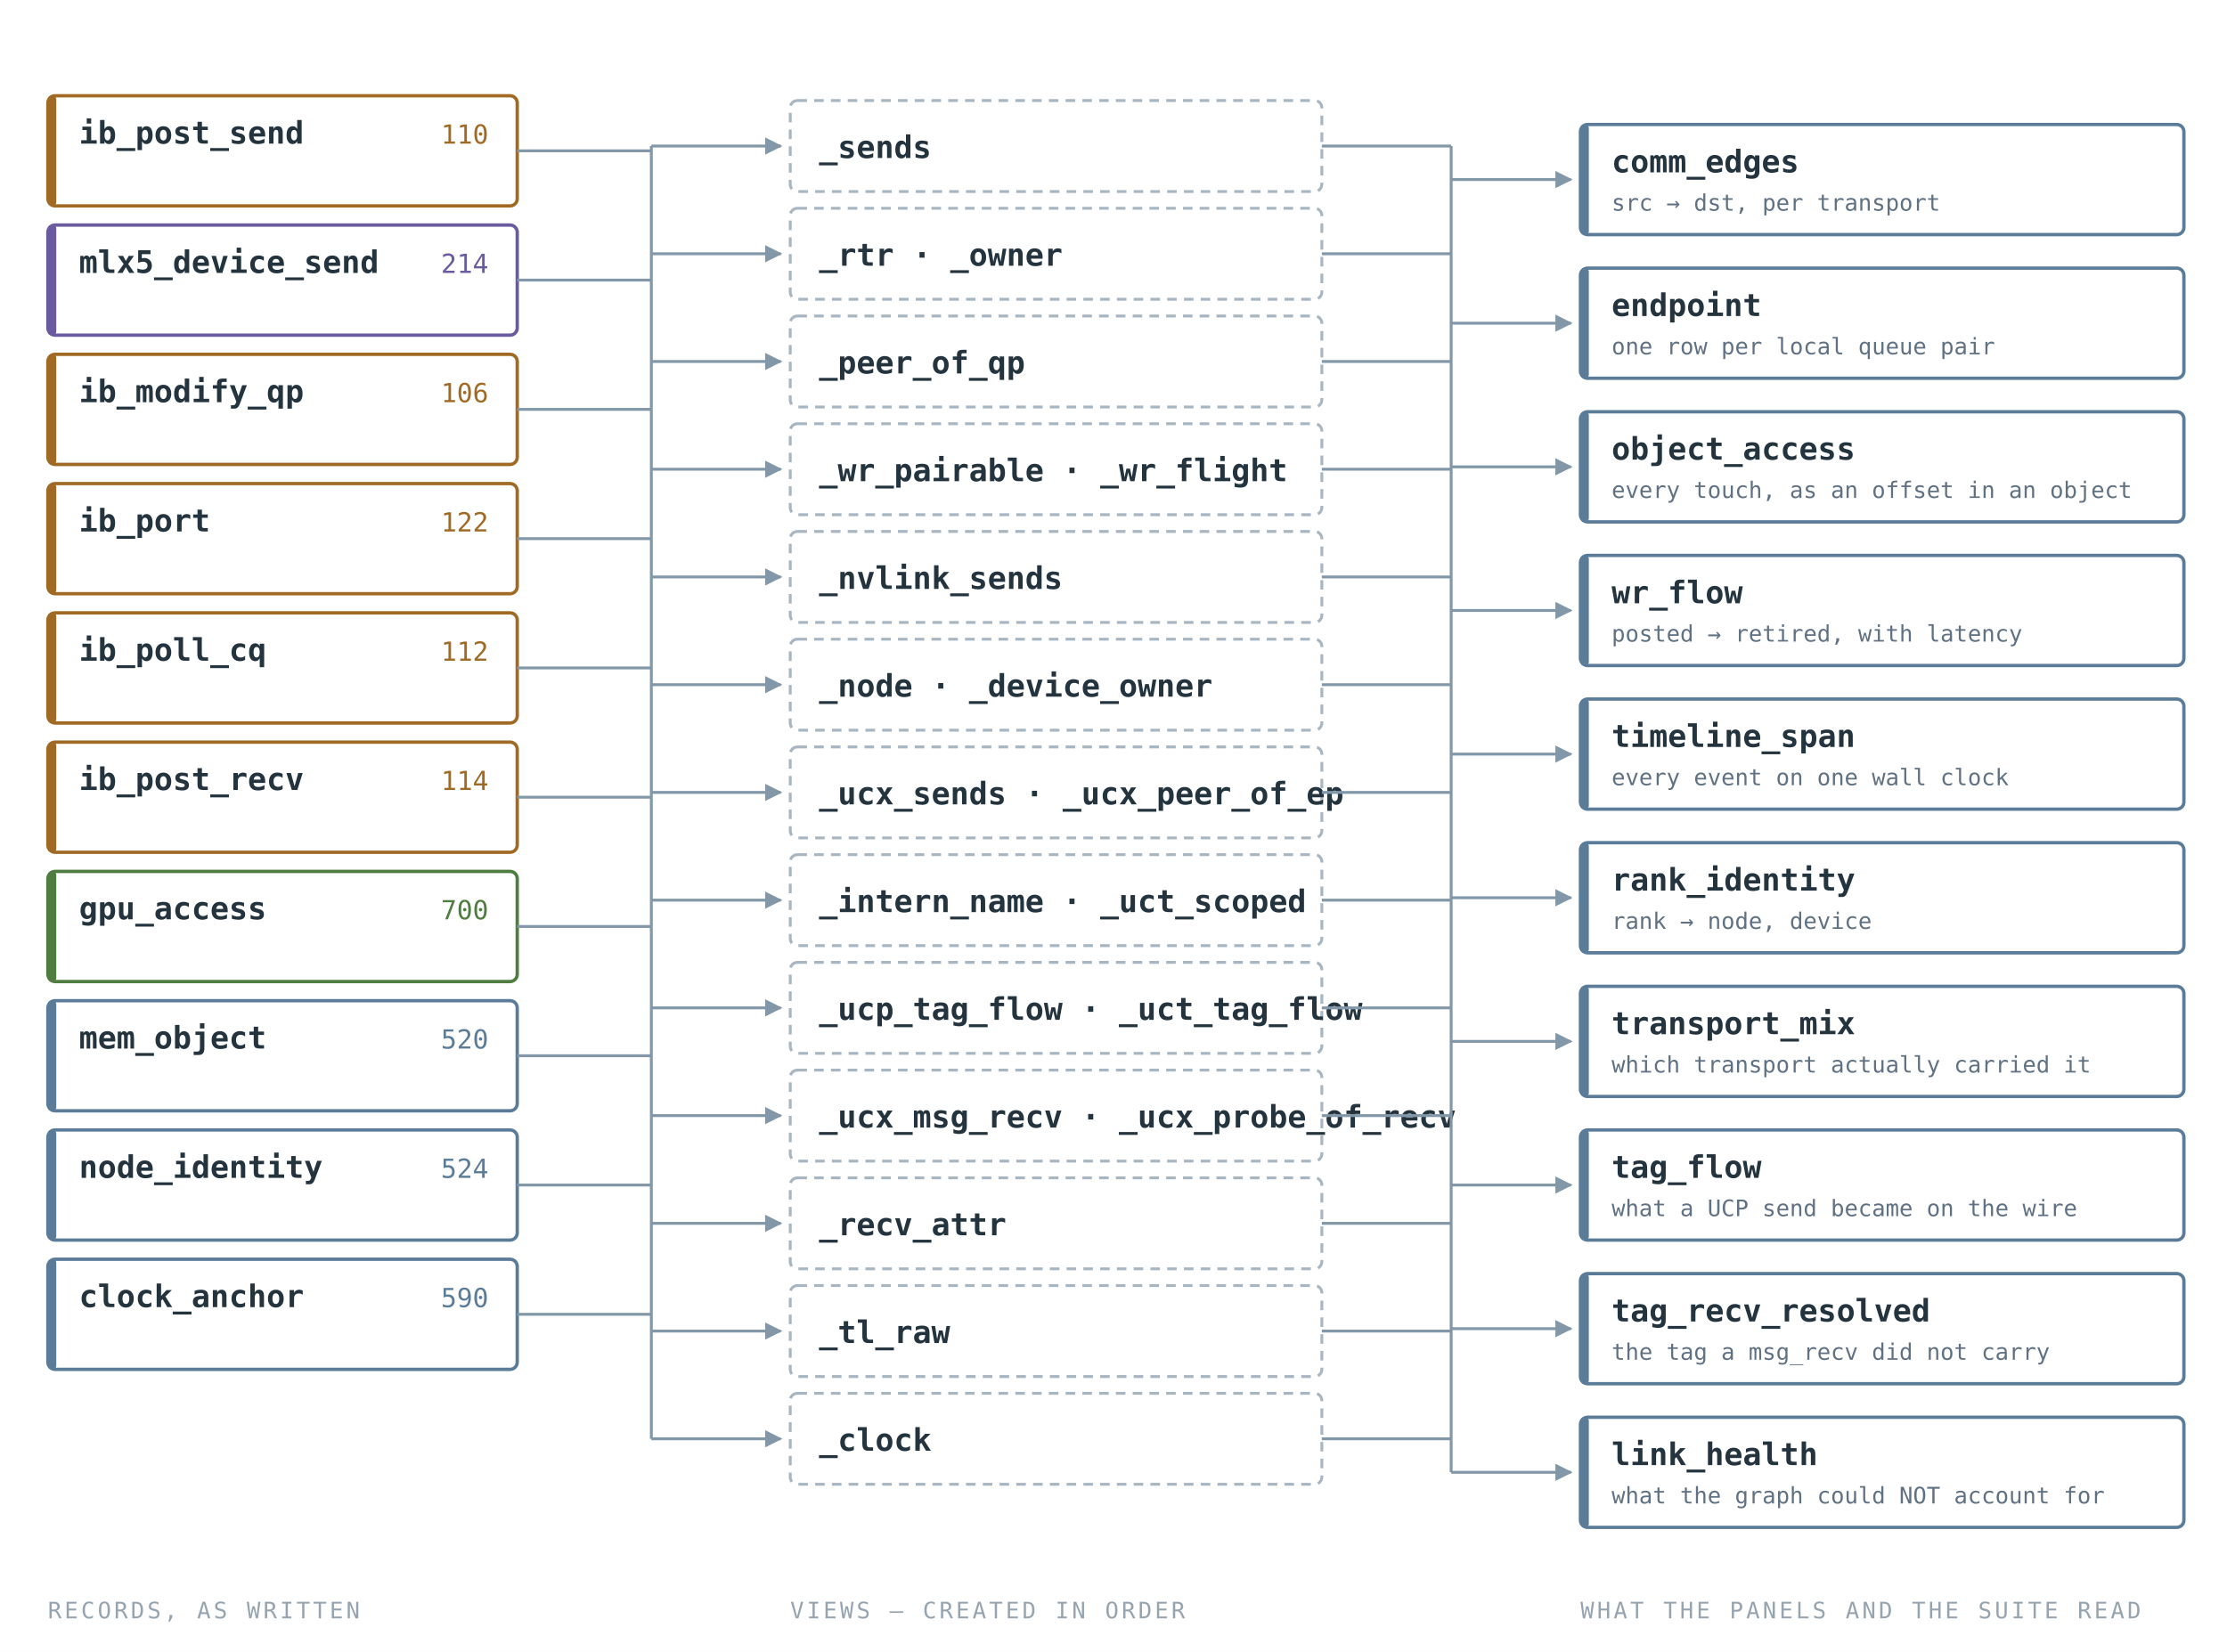
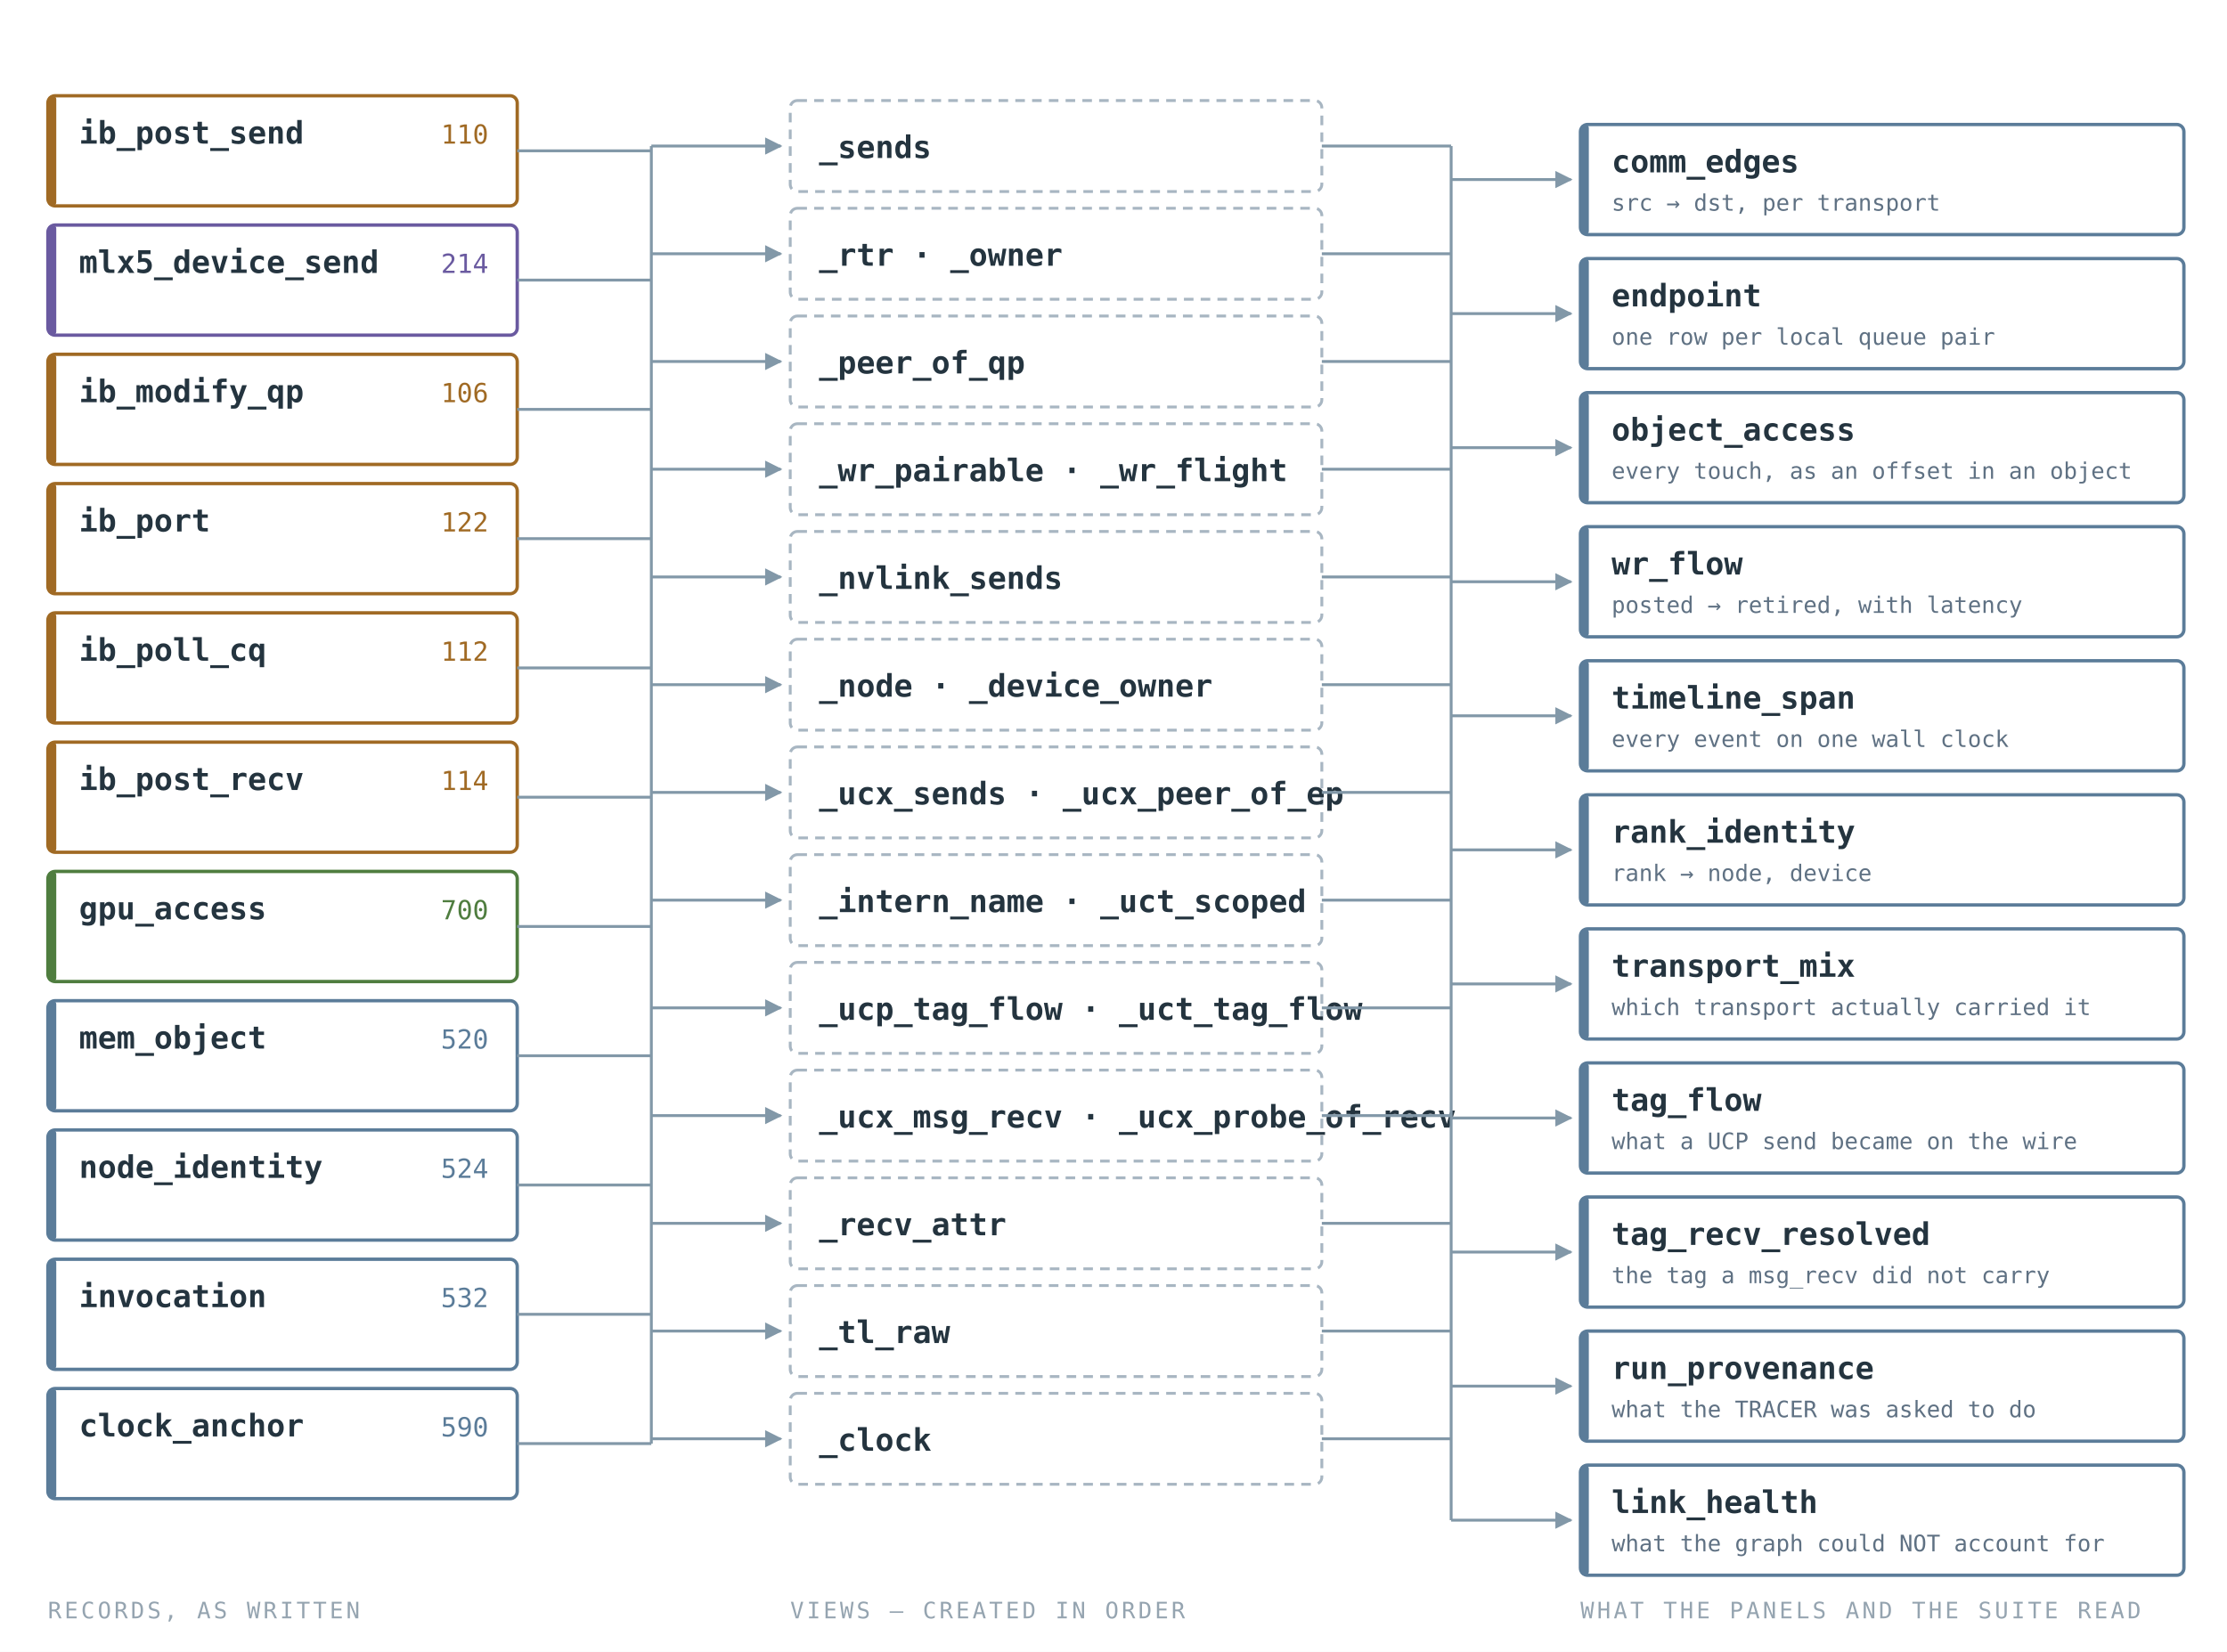
<svg xmlns="http://www.w3.org/2000/svg" viewBox="0 0 930 690" width="1581" height="1173" font-family="Inter, Helvetica Neue, Arial, sans-serif">
  <rect width="930.0" height="690.0" fill="#ffffff" />
  <defs>
    <marker id="ar" viewBox="0 0 10 10" refX="9" refY="5" markerWidth="6" markerHeight="6" orient="auto-start-reverse">
      <path d="M0 0 L10 5 L0 10 z" fill="#8298a8" />
    </marker>
  </defs>
  <g>
    <rect x="20" y="40" width="196" height="46" rx="3" fill="#ffffff" stroke="#a06a24" stroke-width="1.4" />
    <rect x="20" y="40" width="3.5" height="46" rx="1.5" fill="#a06a24" />
    <text x="33" y="60" font-family="ui-monospace, SFMono-Regular, Menlo, monospace" font-size="13" font-weight="600" fill="#24343f">ib_post_send</text>
    <text x="33" y="76" font-family="ui-monospace, SFMono-Regular, Menlo, monospace" font-size="9.5" fill="#5f7183" />
    <text x="204" y="60" fill="#a06a24" font-family="ui-monospace, SFMono-Regular, Menlo, monospace" font-size="11" font-weight="500" text-anchor="end">110</text>
    <text x="204" y="76" font-family="ui-monospace, SFMono-Regular, Menlo, monospace" font-size="8.5" letter-spacing="0.8" fill="#95a4b0" text-anchor="end" />
  </g>
  <g>
    <rect x="20" y="94" width="196" height="46" rx="3" fill="#ffffff" stroke="#6a5aa0" stroke-width="1.4" />
    <rect x="20" y="94" width="3.5" height="46" rx="1.5" fill="#6a5aa0" />
    <text x="33" y="114" font-family="ui-monospace, SFMono-Regular, Menlo, monospace" font-size="13" font-weight="600" fill="#24343f">mlx5_device_send</text>
    <text x="33" y="130" font-family="ui-monospace, SFMono-Regular, Menlo, monospace" font-size="9.5" fill="#5f7183" />
    <text x="204" y="114" fill="#6a5aa0" font-family="ui-monospace, SFMono-Regular, Menlo, monospace" font-size="11" font-weight="500" text-anchor="end">214</text>
    <text x="204" y="130" font-family="ui-monospace, SFMono-Regular, Menlo, monospace" font-size="8.5" letter-spacing="0.8" fill="#95a4b0" text-anchor="end" />
  </g>
  <g>
    <rect x="20" y="148" width="196" height="46" rx="3" fill="#ffffff" stroke="#a06a24" stroke-width="1.4" />
    <rect x="20" y="148" width="3.5" height="46" rx="1.5" fill="#a06a24" />
    <text x="33" y="168" font-family="ui-monospace, SFMono-Regular, Menlo, monospace" font-size="13" font-weight="600" fill="#24343f">ib_modify_qp</text>
    <text x="33" y="184" font-family="ui-monospace, SFMono-Regular, Menlo, monospace" font-size="9.5" fill="#5f7183" />
    <text x="204" y="168" fill="#a06a24" font-family="ui-monospace, SFMono-Regular, Menlo, monospace" font-size="11" font-weight="500" text-anchor="end">106</text>
    <text x="204" y="184" font-family="ui-monospace, SFMono-Regular, Menlo, monospace" font-size="8.5" letter-spacing="0.8" fill="#95a4b0" text-anchor="end" />
  </g>
  <g>
    <rect x="20" y="202" width="196" height="46" rx="3" fill="#ffffff" stroke="#a06a24" stroke-width="1.4" />
    <rect x="20" y="202" width="3.5" height="46" rx="1.5" fill="#a06a24" />
    <text x="33" y="222" font-family="ui-monospace, SFMono-Regular, Menlo, monospace" font-size="13" font-weight="600" fill="#24343f">ib_port</text>
    <text x="33" y="238" font-family="ui-monospace, SFMono-Regular, Menlo, monospace" font-size="9.5" fill="#5f7183" />
    <text x="204" y="222" fill="#a06a24" font-family="ui-monospace, SFMono-Regular, Menlo, monospace" font-size="11" font-weight="500" text-anchor="end">122</text>
    <text x="204" y="238" font-family="ui-monospace, SFMono-Regular, Menlo, monospace" font-size="8.5" letter-spacing="0.8" fill="#95a4b0" text-anchor="end" />
  </g>
  <g>
    <rect x="20" y="256" width="196" height="46" rx="3" fill="#ffffff" stroke="#a06a24" stroke-width="1.4" />
    <rect x="20" y="256" width="3.5" height="46" rx="1.5" fill="#a06a24" />
    <text x="33" y="276" font-family="ui-monospace, SFMono-Regular, Menlo, monospace" font-size="13" font-weight="600" fill="#24343f">ib_poll_cq</text>
    <text x="33" y="292" font-family="ui-monospace, SFMono-Regular, Menlo, monospace" font-size="9.5" fill="#5f7183" />
    <text x="204" y="276" fill="#a06a24" font-family="ui-monospace, SFMono-Regular, Menlo, monospace" font-size="11" font-weight="500" text-anchor="end">112</text>
    <text x="204" y="292" font-family="ui-monospace, SFMono-Regular, Menlo, monospace" font-size="8.5" letter-spacing="0.8" fill="#95a4b0" text-anchor="end" />
  </g>
  <g>
    <rect x="20" y="310" width="196" height="46" rx="3" fill="#ffffff" stroke="#a06a24" stroke-width="1.4" />
    <rect x="20" y="310" width="3.5" height="46" rx="1.5" fill="#a06a24" />
    <text x="33" y="330" font-family="ui-monospace, SFMono-Regular, Menlo, monospace" font-size="13" font-weight="600" fill="#24343f">ib_post_recv</text>
    <text x="33" y="346" font-family="ui-monospace, SFMono-Regular, Menlo, monospace" font-size="9.5" fill="#5f7183" />
    <text x="204" y="330" fill="#a06a24" font-family="ui-monospace, SFMono-Regular, Menlo, monospace" font-size="11" font-weight="500" text-anchor="end">114</text>
    <text x="204" y="346" font-family="ui-monospace, SFMono-Regular, Menlo, monospace" font-size="8.5" letter-spacing="0.8" fill="#95a4b0" text-anchor="end" />
  </g>
  <g>
    <rect x="20" y="364" width="196" height="46" rx="3" fill="#ffffff" stroke="#4f7d3f" stroke-width="1.4" />
    <rect x="20" y="364" width="3.5" height="46" rx="1.5" fill="#4f7d3f" />
    <text x="33" y="384" font-family="ui-monospace, SFMono-Regular, Menlo, monospace" font-size="13" font-weight="600" fill="#24343f">gpu_access</text>
    <text x="33" y="400" font-family="ui-monospace, SFMono-Regular, Menlo, monospace" font-size="9.5" fill="#5f7183" />
    <text x="204" y="384" fill="#4f7d3f" font-family="ui-monospace, SFMono-Regular, Menlo, monospace" font-size="11" font-weight="500" text-anchor="end">700</text>
    <text x="204" y="400" font-family="ui-monospace, SFMono-Regular, Menlo, monospace" font-size="8.5" letter-spacing="0.8" fill="#95a4b0" text-anchor="end" />
  </g>
  <g>
    <rect x="20" y="418" width="196" height="46" rx="3" fill="#ffffff" stroke="#5b7c99" stroke-width="1.4" />
    <rect x="20" y="418" width="3.5" height="46" rx="1.5" fill="#5b7c99" />
    <text x="33" y="438" font-family="ui-monospace, SFMono-Regular, Menlo, monospace" font-size="13" font-weight="600" fill="#24343f">mem_object</text>
    <text x="33" y="454" font-family="ui-monospace, SFMono-Regular, Menlo, monospace" font-size="9.5" fill="#5f7183" />
    <text x="204" y="438" fill="#5b7c99" font-family="ui-monospace, SFMono-Regular, Menlo, monospace" font-size="11" font-weight="500" text-anchor="end">520</text>
    <text x="204" y="454" font-family="ui-monospace, SFMono-Regular, Menlo, monospace" font-size="8.5" letter-spacing="0.8" fill="#95a4b0" text-anchor="end" />
  </g>
  <g>
    <rect x="20" y="472" width="196" height="46" rx="3" fill="#ffffff" stroke="#5b7c99" stroke-width="1.4" />
    <rect x="20" y="472" width="3.5" height="46" rx="1.5" fill="#5b7c99" />
    <text x="33" y="492" font-family="ui-monospace, SFMono-Regular, Menlo, monospace" font-size="13" font-weight="600" fill="#24343f">node_identity</text>
    <text x="33" y="508" font-family="ui-monospace, SFMono-Regular, Menlo, monospace" font-size="9.5" fill="#5f7183" />
    <text x="204" y="492" fill="#5b7c99" font-family="ui-monospace, SFMono-Regular, Menlo, monospace" font-size="11" font-weight="500" text-anchor="end">524</text>
    <text x="204" y="508" font-family="ui-monospace, SFMono-Regular, Menlo, monospace" font-size="8.5" letter-spacing="0.8" fill="#95a4b0" text-anchor="end" />
  </g>
  <g>
    <rect x="20" y="526" width="196" height="46" rx="3" fill="#ffffff" stroke="#5b7c99" stroke-width="1.4" />
    <rect x="20" y="526" width="3.5" height="46" rx="1.5" fill="#5b7c99" />
-     <text x="33" y="546" font-family="ui-monospace, SFMono-Regular, Menlo, monospace" font-size="13" font-weight="600" fill="#24343f">clock_anchor</text>
+     <text x="33" y="546" font-family="ui-monospace, SFMono-Regular, Menlo, monospace" font-size="13" font-weight="600" fill="#24343f">invocation</text>
    <text x="33" y="562" font-family="ui-monospace, SFMono-Regular, Menlo, monospace" font-size="9.5" fill="#5f7183" />
-     <text x="204" y="546" fill="#5b7c99" font-family="ui-monospace, SFMono-Regular, Menlo, monospace" font-size="11" font-weight="500" text-anchor="end">590</text>
+     <text x="204" y="546" fill="#5b7c99" font-family="ui-monospace, SFMono-Regular, Menlo, monospace" font-size="11" font-weight="500" text-anchor="end">532</text>
    <text x="204" y="562" font-family="ui-monospace, SFMono-Regular, Menlo, monospace" font-size="8.5" letter-spacing="0.8" fill="#95a4b0" text-anchor="end" />
+   </g>
+   <g>
+     <rect x="20" y="580" width="196" height="46" rx="3" fill="#ffffff" stroke="#5b7c99" stroke-width="1.4" />
+     <rect x="20" y="580" width="3.5" height="46" rx="1.5" fill="#5b7c99" />
+     <text x="33" y="600" font-family="ui-monospace, SFMono-Regular, Menlo, monospace" font-size="13" font-weight="600" fill="#24343f">clock_anchor</text>
+     <text x="33" y="616" font-family="ui-monospace, SFMono-Regular, Menlo, monospace" font-size="9.5" fill="#5f7183" />
+     <text x="204" y="600" fill="#5b7c99" font-family="ui-monospace, SFMono-Regular, Menlo, monospace" font-size="11" font-weight="500" text-anchor="end">590</text>
+     <text x="204" y="616" font-family="ui-monospace, SFMono-Regular, Menlo, monospace" font-size="8.5" letter-spacing="0.8" fill="#95a4b0" text-anchor="end" />
  </g>
  <rect x="330" y="42" width="222" height="38" rx="3" fill="#ffffff" stroke="#a8b6c2" stroke-width="1.2" stroke-dasharray="4 3" />
  <text x="342" y="66" font-family="ui-monospace, SFMono-Regular, Menlo, monospace" font-size="13" font-weight="600" fill="#24343f">_sends</text>
  <rect x="330" y="87" width="222" height="38" rx="3" fill="#ffffff" stroke="#a8b6c2" stroke-width="1.2" stroke-dasharray="4 3" />
  <text x="342" y="111" font-family="ui-monospace, SFMono-Regular, Menlo, monospace" font-size="13" font-weight="600" fill="#24343f">_rtr  ·  _owner</text>
  <rect x="330" y="132" width="222" height="38" rx="3" fill="#ffffff" stroke="#a8b6c2" stroke-width="1.2" stroke-dasharray="4 3" />
  <text x="342" y="156" font-family="ui-monospace, SFMono-Regular, Menlo, monospace" font-size="13" font-weight="600" fill="#24343f">_peer_of_qp</text>
  <rect x="330" y="177" width="222" height="38" rx="3" fill="#ffffff" stroke="#a8b6c2" stroke-width="1.2" stroke-dasharray="4 3" />
  <text x="342" y="201" font-family="ui-monospace, SFMono-Regular, Menlo, monospace" font-size="13" font-weight="600" fill="#24343f">_wr_pairable  ·  _wr_flight</text>
  <rect x="330" y="222" width="222" height="38" rx="3" fill="#ffffff" stroke="#a8b6c2" stroke-width="1.2" stroke-dasharray="4 3" />
  <text x="342" y="246" font-family="ui-monospace, SFMono-Regular, Menlo, monospace" font-size="13" font-weight="600" fill="#24343f">_nvlink_sends</text>
  <rect x="330" y="267" width="222" height="38" rx="3" fill="#ffffff" stroke="#a8b6c2" stroke-width="1.2" stroke-dasharray="4 3" />
  <text x="342" y="291" font-family="ui-monospace, SFMono-Regular, Menlo, monospace" font-size="13" font-weight="600" fill="#24343f">_node  ·  _device_owner</text>
  <rect x="330" y="312" width="222" height="38" rx="3" fill="#ffffff" stroke="#a8b6c2" stroke-width="1.2" stroke-dasharray="4 3" />
  <text x="342" y="336" font-family="ui-monospace, SFMono-Regular, Menlo, monospace" font-size="13" font-weight="600" fill="#24343f">_ucx_sends  ·  _ucx_peer_of_ep</text>
  <rect x="330" y="357" width="222" height="38" rx="3" fill="#ffffff" stroke="#a8b6c2" stroke-width="1.2" stroke-dasharray="4 3" />
  <text x="342" y="381" font-family="ui-monospace, SFMono-Regular, Menlo, monospace" font-size="13" font-weight="600" fill="#24343f">_intern_name  ·  _uct_scoped</text>
  <rect x="330" y="402" width="222" height="38" rx="3" fill="#ffffff" stroke="#a8b6c2" stroke-width="1.2" stroke-dasharray="4 3" />
  <text x="342" y="426" font-family="ui-monospace, SFMono-Regular, Menlo, monospace" font-size="13" font-weight="600" fill="#24343f">_ucp_tag_flow  ·  _uct_tag_flow</text>
  <rect x="330" y="447" width="222" height="38" rx="3" fill="#ffffff" stroke="#a8b6c2" stroke-width="1.2" stroke-dasharray="4 3" />
  <text x="342" y="471" font-family="ui-monospace, SFMono-Regular, Menlo, monospace" font-size="13" font-weight="600" fill="#24343f">_ucx_msg_recv  ·  _ucx_probe_of_recv</text>
  <rect x="330" y="492" width="222" height="38" rx="3" fill="#ffffff" stroke="#a8b6c2" stroke-width="1.2" stroke-dasharray="4 3" />
  <text x="342" y="516" font-family="ui-monospace, SFMono-Regular, Menlo, monospace" font-size="13" font-weight="600" fill="#24343f">_recv_attr</text>
  <rect x="330" y="537" width="222" height="38" rx="3" fill="#ffffff" stroke="#a8b6c2" stroke-width="1.2" stroke-dasharray="4 3" />
  <text x="342" y="561" font-family="ui-monospace, SFMono-Regular, Menlo, monospace" font-size="13" font-weight="600" fill="#24343f">_tl_raw</text>
  <rect x="330" y="582" width="222" height="38" rx="3" fill="#ffffff" stroke="#a8b6c2" stroke-width="1.2" stroke-dasharray="4 3" />
  <text x="342" y="606" font-family="ui-monospace, SFMono-Regular, Menlo, monospace" font-size="13" font-weight="600" fill="#24343f">_clock</text>
  <rect x="660" y="52" width="252" height="46" rx="3" fill="#ffffff" stroke="#5b7c99" stroke-width="1.4" />
  <rect x="660" y="52" width="3.5" height="46" rx="1.5" fill="#5b7c99" />
  <text x="673" y="72" font-family="ui-monospace, SFMono-Regular, Menlo, monospace" font-size="13" font-weight="600" fill="#24343f">comm_edges</text>
  <text x="673" y="88" font-family="ui-monospace, SFMono-Regular, Menlo, monospace" font-size="9.5" fill="#5f7183">src → dst, per transport</text>
-   <rect x="660" y="112" width="252" height="46" rx="3" fill="#ffffff" stroke="#5b7c99" stroke-width="1.4" />
-   <rect x="660" y="112" width="3.5" height="46" rx="1.5" fill="#5b7c99" />
-   <text x="673" y="132" font-family="ui-monospace, SFMono-Regular, Menlo, monospace" font-size="13" font-weight="600" fill="#24343f">endpoint</text>
-   <text x="673" y="148" font-family="ui-monospace, SFMono-Regular, Menlo, monospace" font-size="9.5" fill="#5f7183">one row per local queue pair</text>
-   <rect x="660" y="172" width="252" height="46" rx="3" fill="#ffffff" stroke="#5b7c99" stroke-width="1.4" />
-   <rect x="660" y="172" width="3.5" height="46" rx="1.5" fill="#5b7c99" />
-   <text x="673" y="192" font-family="ui-monospace, SFMono-Regular, Menlo, monospace" font-size="13" font-weight="600" fill="#24343f">object_access</text>
-   <text x="673" y="208" font-family="ui-monospace, SFMono-Regular, Menlo, monospace" font-size="9.5" fill="#5f7183">every touch, as an offset in an object</text>
-   <rect x="660" y="232" width="252" height="46" rx="3" fill="#ffffff" stroke="#5b7c99" stroke-width="1.4" />
-   <rect x="660" y="232" width="3.5" height="46" rx="1.5" fill="#5b7c99" />
-   <text x="673" y="252" font-family="ui-monospace, SFMono-Regular, Menlo, monospace" font-size="13" font-weight="600" fill="#24343f">wr_flow</text>
-   <text x="673" y="268" font-family="ui-monospace, SFMono-Regular, Menlo, monospace" font-size="9.5" fill="#5f7183">posted → retired, with latency</text>
-   <rect x="660" y="292" width="252" height="46" rx="3" fill="#ffffff" stroke="#5b7c99" stroke-width="1.4" />
-   <rect x="660" y="292" width="3.5" height="46" rx="1.5" fill="#5b7c99" />
-   <text x="673" y="312" font-family="ui-monospace, SFMono-Regular, Menlo, monospace" font-size="13" font-weight="600" fill="#24343f">timeline_span</text>
-   <text x="673" y="328" font-family="ui-monospace, SFMono-Regular, Menlo, monospace" font-size="9.5" fill="#5f7183">every event on one wall clock</text>
-   <rect x="660" y="352" width="252" height="46" rx="3" fill="#ffffff" stroke="#5b7c99" stroke-width="1.4" />
-   <rect x="660" y="352" width="3.5" height="46" rx="1.5" fill="#5b7c99" />
-   <text x="673" y="372" font-family="ui-monospace, SFMono-Regular, Menlo, monospace" font-size="13" font-weight="600" fill="#24343f">rank_identity</text>
-   <text x="673" y="388" font-family="ui-monospace, SFMono-Regular, Menlo, monospace" font-size="9.5" fill="#5f7183">rank → node, device</text>
-   <rect x="660" y="412" width="252" height="46" rx="3" fill="#ffffff" stroke="#5b7c99" stroke-width="1.4" />
-   <rect x="660" y="412" width="3.5" height="46" rx="1.5" fill="#5b7c99" />
-   <text x="673" y="432" font-family="ui-monospace, SFMono-Regular, Menlo, monospace" font-size="13" font-weight="600" fill="#24343f">transport_mix</text>
-   <text x="673" y="448" font-family="ui-monospace, SFMono-Regular, Menlo, monospace" font-size="9.5" fill="#5f7183">which transport actually carried it</text>
-   <rect x="660" y="472" width="252" height="46" rx="3" fill="#ffffff" stroke="#5b7c99" stroke-width="1.4" />
-   <rect x="660" y="472" width="3.5" height="46" rx="1.5" fill="#5b7c99" />
-   <text x="673" y="492" font-family="ui-monospace, SFMono-Regular, Menlo, monospace" font-size="13" font-weight="600" fill="#24343f">tag_flow</text>
-   <text x="673" y="508" font-family="ui-monospace, SFMono-Regular, Menlo, monospace" font-size="9.5" fill="#5f7183">what a UCP send became on the wire</text>
-   <rect x="660" y="532" width="252" height="46" rx="3" fill="#ffffff" stroke="#5b7c99" stroke-width="1.4" />
-   <rect x="660" y="532" width="3.5" height="46" rx="1.5" fill="#5b7c99" />
-   <text x="673" y="552" font-family="ui-monospace, SFMono-Regular, Menlo, monospace" font-size="13" font-weight="600" fill="#24343f">tag_recv_resolved</text>
-   <text x="673" y="568" font-family="ui-monospace, SFMono-Regular, Menlo, monospace" font-size="9.5" fill="#5f7183">the tag a msg_recv did not carry</text>
-   <rect x="660" y="592" width="252" height="46" rx="3" fill="#ffffff" stroke="#5b7c99" stroke-width="1.4" />
-   <rect x="660" y="592" width="3.5" height="46" rx="1.5" fill="#5b7c99" />
-   <text x="673" y="612" font-family="ui-monospace, SFMono-Regular, Menlo, monospace" font-size="13" font-weight="600" fill="#24343f">link_health</text>
-   <text x="673" y="628" font-family="ui-monospace, SFMono-Regular, Menlo, monospace" font-size="9.5" fill="#5f7183">what the graph could NOT account for</text>
+   <rect x="660" y="108" width="252" height="46" rx="3" fill="#ffffff" stroke="#5b7c99" stroke-width="1.4" />
+   <rect x="660" y="108" width="3.5" height="46" rx="1.5" fill="#5b7c99" />
+   <text x="673" y="128" font-family="ui-monospace, SFMono-Regular, Menlo, monospace" font-size="13" font-weight="600" fill="#24343f">endpoint</text>
+   <text x="673" y="144" font-family="ui-monospace, SFMono-Regular, Menlo, monospace" font-size="9.5" fill="#5f7183">one row per local queue pair</text>
+   <rect x="660" y="164" width="252" height="46" rx="3" fill="#ffffff" stroke="#5b7c99" stroke-width="1.4" />
+   <rect x="660" y="164" width="3.5" height="46" rx="1.5" fill="#5b7c99" />
+   <text x="673" y="184" font-family="ui-monospace, SFMono-Regular, Menlo, monospace" font-size="13" font-weight="600" fill="#24343f">object_access</text>
+   <text x="673" y="200" font-family="ui-monospace, SFMono-Regular, Menlo, monospace" font-size="9.5" fill="#5f7183">every touch, as an offset in an object</text>
+   <rect x="660" y="220" width="252" height="46" rx="3" fill="#ffffff" stroke="#5b7c99" stroke-width="1.4" />
+   <rect x="660" y="220" width="3.5" height="46" rx="1.5" fill="#5b7c99" />
+   <text x="673" y="240" font-family="ui-monospace, SFMono-Regular, Menlo, monospace" font-size="13" font-weight="600" fill="#24343f">wr_flow</text>
+   <text x="673" y="256" font-family="ui-monospace, SFMono-Regular, Menlo, monospace" font-size="9.5" fill="#5f7183">posted → retired, with latency</text>
+   <rect x="660" y="276" width="252" height="46" rx="3" fill="#ffffff" stroke="#5b7c99" stroke-width="1.4" />
+   <rect x="660" y="276" width="3.5" height="46" rx="1.5" fill="#5b7c99" />
+   <text x="673" y="296" font-family="ui-monospace, SFMono-Regular, Menlo, monospace" font-size="13" font-weight="600" fill="#24343f">timeline_span</text>
+   <text x="673" y="312" font-family="ui-monospace, SFMono-Regular, Menlo, monospace" font-size="9.5" fill="#5f7183">every event on one wall clock</text>
+   <rect x="660" y="332" width="252" height="46" rx="3" fill="#ffffff" stroke="#5b7c99" stroke-width="1.4" />
+   <rect x="660" y="332" width="3.5" height="46" rx="1.5" fill="#5b7c99" />
+   <text x="673" y="352" font-family="ui-monospace, SFMono-Regular, Menlo, monospace" font-size="13" font-weight="600" fill="#24343f">rank_identity</text>
+   <text x="673" y="368" font-family="ui-monospace, SFMono-Regular, Menlo, monospace" font-size="9.5" fill="#5f7183">rank → node, device</text>
+   <rect x="660" y="388" width="252" height="46" rx="3" fill="#ffffff" stroke="#5b7c99" stroke-width="1.4" />
+   <rect x="660" y="388" width="3.5" height="46" rx="1.5" fill="#5b7c99" />
+   <text x="673" y="408" font-family="ui-monospace, SFMono-Regular, Menlo, monospace" font-size="13" font-weight="600" fill="#24343f">transport_mix</text>
+   <text x="673" y="424" font-family="ui-monospace, SFMono-Regular, Menlo, monospace" font-size="9.5" fill="#5f7183">which transport actually carried it</text>
+   <rect x="660" y="444" width="252" height="46" rx="3" fill="#ffffff" stroke="#5b7c99" stroke-width="1.4" />
+   <rect x="660" y="444" width="3.5" height="46" rx="1.5" fill="#5b7c99" />
+   <text x="673" y="464" font-family="ui-monospace, SFMono-Regular, Menlo, monospace" font-size="13" font-weight="600" fill="#24343f">tag_flow</text>
+   <text x="673" y="480" font-family="ui-monospace, SFMono-Regular, Menlo, monospace" font-size="9.5" fill="#5f7183">what a UCP send became on the wire</text>
+   <rect x="660" y="500" width="252" height="46" rx="3" fill="#ffffff" stroke="#5b7c99" stroke-width="1.4" />
+   <rect x="660" y="500" width="3.5" height="46" rx="1.5" fill="#5b7c99" />
+   <text x="673" y="520" font-family="ui-monospace, SFMono-Regular, Menlo, monospace" font-size="13" font-weight="600" fill="#24343f">tag_recv_resolved</text>
+   <text x="673" y="536" font-family="ui-monospace, SFMono-Regular, Menlo, monospace" font-size="9.5" fill="#5f7183">the tag a msg_recv did not carry</text>
+   <rect x="660" y="556" width="252" height="46" rx="3" fill="#ffffff" stroke="#5b7c99" stroke-width="1.4" />
+   <rect x="660" y="556" width="3.5" height="46" rx="1.5" fill="#5b7c99" />
+   <text x="673" y="576" font-family="ui-monospace, SFMono-Regular, Menlo, monospace" font-size="13" font-weight="600" fill="#24343f">run_provenance</text>
+   <text x="673" y="592" font-family="ui-monospace, SFMono-Regular, Menlo, monospace" font-size="9.5" fill="#5f7183">what the TRACER was asked to do</text>
+   <rect x="660" y="612" width="252" height="46" rx="3" fill="#ffffff" stroke="#5b7c99" stroke-width="1.4" />
+   <rect x="660" y="612" width="3.5" height="46" rx="1.5" fill="#5b7c99" />
+   <text x="673" y="632" font-family="ui-monospace, SFMono-Regular, Menlo, monospace" font-size="13" font-weight="600" fill="#24343f">link_health</text>
+   <text x="673" y="648" font-family="ui-monospace, SFMono-Regular, Menlo, monospace" font-size="9.5" fill="#5f7183">what the graph could NOT account for</text>
  <path d="M216 63 H272" fill="none" stroke="#8298a8" stroke-width="1.2" />
  <path d="M216 117 H272" fill="none" stroke="#8298a8" stroke-width="1.2" />
  <path d="M216 171 H272" fill="none" stroke="#8298a8" stroke-width="1.2" />
  <path d="M216 225 H272" fill="none" stroke="#8298a8" stroke-width="1.2" />
  <path d="M216 279 H272" fill="none" stroke="#8298a8" stroke-width="1.2" />
  <path d="M216 333 H272" fill="none" stroke="#8298a8" stroke-width="1.2" />
  <path d="M216 387 H272" fill="none" stroke="#8298a8" stroke-width="1.2" />
  <path d="M216 441 H272" fill="none" stroke="#8298a8" stroke-width="1.2" />
  <path d="M216 495 H272" fill="none" stroke="#8298a8" stroke-width="1.2" />
  <path d="M216 549 H272" fill="none" stroke="#8298a8" stroke-width="1.2" />
-   <path d="M272 61 V601" fill="none" stroke="#8298a8" stroke-width="1.2" />
+   <path d="M216 603 H272" fill="none" stroke="#8298a8" stroke-width="1.2" />
+   <path d="M272 61 V603" fill="none" stroke="#8298a8" stroke-width="1.2" />
  <path d="M272 61 H326" fill="none" stroke="#8298a8" stroke-width="1.2" marker-end="url(#ar)" />
  <path d="M272 106 H326" fill="none" stroke="#8298a8" stroke-width="1.2" marker-end="url(#ar)" />
  <path d="M272 151 H326" fill="none" stroke="#8298a8" stroke-width="1.2" marker-end="url(#ar)" />
  <path d="M272 196 H326" fill="none" stroke="#8298a8" stroke-width="1.2" marker-end="url(#ar)" />
  <path d="M272 241 H326" fill="none" stroke="#8298a8" stroke-width="1.2" marker-end="url(#ar)" />
  <path d="M272 286 H326" fill="none" stroke="#8298a8" stroke-width="1.2" marker-end="url(#ar)" />
  <path d="M272 331 H326" fill="none" stroke="#8298a8" stroke-width="1.2" marker-end="url(#ar)" />
  <path d="M272 376 H326" fill="none" stroke="#8298a8" stroke-width="1.2" marker-end="url(#ar)" />
  <path d="M272 421 H326" fill="none" stroke="#8298a8" stroke-width="1.2" marker-end="url(#ar)" />
  <path d="M272 466 H326" fill="none" stroke="#8298a8" stroke-width="1.2" marker-end="url(#ar)" />
  <path d="M272 511 H326" fill="none" stroke="#8298a8" stroke-width="1.2" marker-end="url(#ar)" />
  <path d="M272 556 H326" fill="none" stroke="#8298a8" stroke-width="1.2" marker-end="url(#ar)" />
  <path d="M272 601 H326" fill="none" stroke="#8298a8" stroke-width="1.2" marker-end="url(#ar)" />
  <path d="M552 61 H606" fill="none" stroke="#8298a8" stroke-width="1.2" />
  <path d="M552 106 H606" fill="none" stroke="#8298a8" stroke-width="1.2" />
  <path d="M552 151 H606" fill="none" stroke="#8298a8" stroke-width="1.2" />
  <path d="M552 196 H606" fill="none" stroke="#8298a8" stroke-width="1.2" />
  <path d="M552 241 H606" fill="none" stroke="#8298a8" stroke-width="1.2" />
  <path d="M552 286 H606" fill="none" stroke="#8298a8" stroke-width="1.2" />
  <path d="M552 331 H606" fill="none" stroke="#8298a8" stroke-width="1.2" />
  <path d="M552 376 H606" fill="none" stroke="#8298a8" stroke-width="1.2" />
  <path d="M552 421 H606" fill="none" stroke="#8298a8" stroke-width="1.2" />
  <path d="M552 466 H606" fill="none" stroke="#8298a8" stroke-width="1.2" />
  <path d="M552 511 H606" fill="none" stroke="#8298a8" stroke-width="1.2" />
  <path d="M552 556 H606" fill="none" stroke="#8298a8" stroke-width="1.2" />
  <path d="M552 601 H606" fill="none" stroke="#8298a8" stroke-width="1.2" />
-   <path d="M606 61 V615" fill="none" stroke="#8298a8" stroke-width="1.2" />
+   <path d="M606 61 V635" fill="none" stroke="#8298a8" stroke-width="1.2" />
  <path d="M606 75 H656" fill="none" stroke="#8298a8" stroke-width="1.2" marker-end="url(#ar)" />
-   <path d="M606 135 H656" fill="none" stroke="#8298a8" stroke-width="1.2" marker-end="url(#ar)" />
-   <path d="M606 195 H656" fill="none" stroke="#8298a8" stroke-width="1.2" marker-end="url(#ar)" />
-   <path d="M606 255 H656" fill="none" stroke="#8298a8" stroke-width="1.2" marker-end="url(#ar)" />
-   <path d="M606 315 H656" fill="none" stroke="#8298a8" stroke-width="1.2" marker-end="url(#ar)" />
-   <path d="M606 375 H656" fill="none" stroke="#8298a8" stroke-width="1.2" marker-end="url(#ar)" />
-   <path d="M606 435 H656" fill="none" stroke="#8298a8" stroke-width="1.2" marker-end="url(#ar)" />
-   <path d="M606 495 H656" fill="none" stroke="#8298a8" stroke-width="1.2" marker-end="url(#ar)" />
-   <path d="M606 555 H656" fill="none" stroke="#8298a8" stroke-width="1.2" marker-end="url(#ar)" />
-   <path d="M606 615 H656" fill="none" stroke="#8298a8" stroke-width="1.2" marker-end="url(#ar)" />
+   <path d="M606 131 H656" fill="none" stroke="#8298a8" stroke-width="1.2" marker-end="url(#ar)" />
+   <path d="M606 187 H656" fill="none" stroke="#8298a8" stroke-width="1.2" marker-end="url(#ar)" />
+   <path d="M606 243 H656" fill="none" stroke="#8298a8" stroke-width="1.2" marker-end="url(#ar)" />
+   <path d="M606 299 H656" fill="none" stroke="#8298a8" stroke-width="1.2" marker-end="url(#ar)" />
+   <path d="M606 355 H656" fill="none" stroke="#8298a8" stroke-width="1.2" marker-end="url(#ar)" />
+   <path d="M606 411 H656" fill="none" stroke="#8298a8" stroke-width="1.2" marker-end="url(#ar)" />
+   <path d="M606 467 H656" fill="none" stroke="#8298a8" stroke-width="1.2" marker-end="url(#ar)" />
+   <path d="M606 523 H656" fill="none" stroke="#8298a8" stroke-width="1.2" marker-end="url(#ar)" />
+   <path d="M606 579 H656" fill="none" stroke="#8298a8" stroke-width="1.2" marker-end="url(#ar)" />
+   <path d="M606 635 H656" fill="none" stroke="#8298a8" stroke-width="1.2" marker-end="url(#ar)" />
  <text x="20" y="676" text-anchor="start" font-family="ui-monospace, SFMono-Regular, Menlo, monospace" font-size="9.5" letter-spacing="1.2" fill="#95a4b0">RECORDS, AS WRITTEN</text>
  <text x="330" y="676" text-anchor="start" font-family="ui-monospace, SFMono-Regular, Menlo, monospace" font-size="9.5" letter-spacing="1.2" fill="#95a4b0">VIEWS — CREATED IN ORDER</text>
  <text x="660" y="676" text-anchor="start" font-family="ui-monospace, SFMono-Regular, Menlo, monospace" font-size="9.5" letter-spacing="1.2" fill="#95a4b0">WHAT THE PANELS AND THE SUITE READ</text>
</svg>
